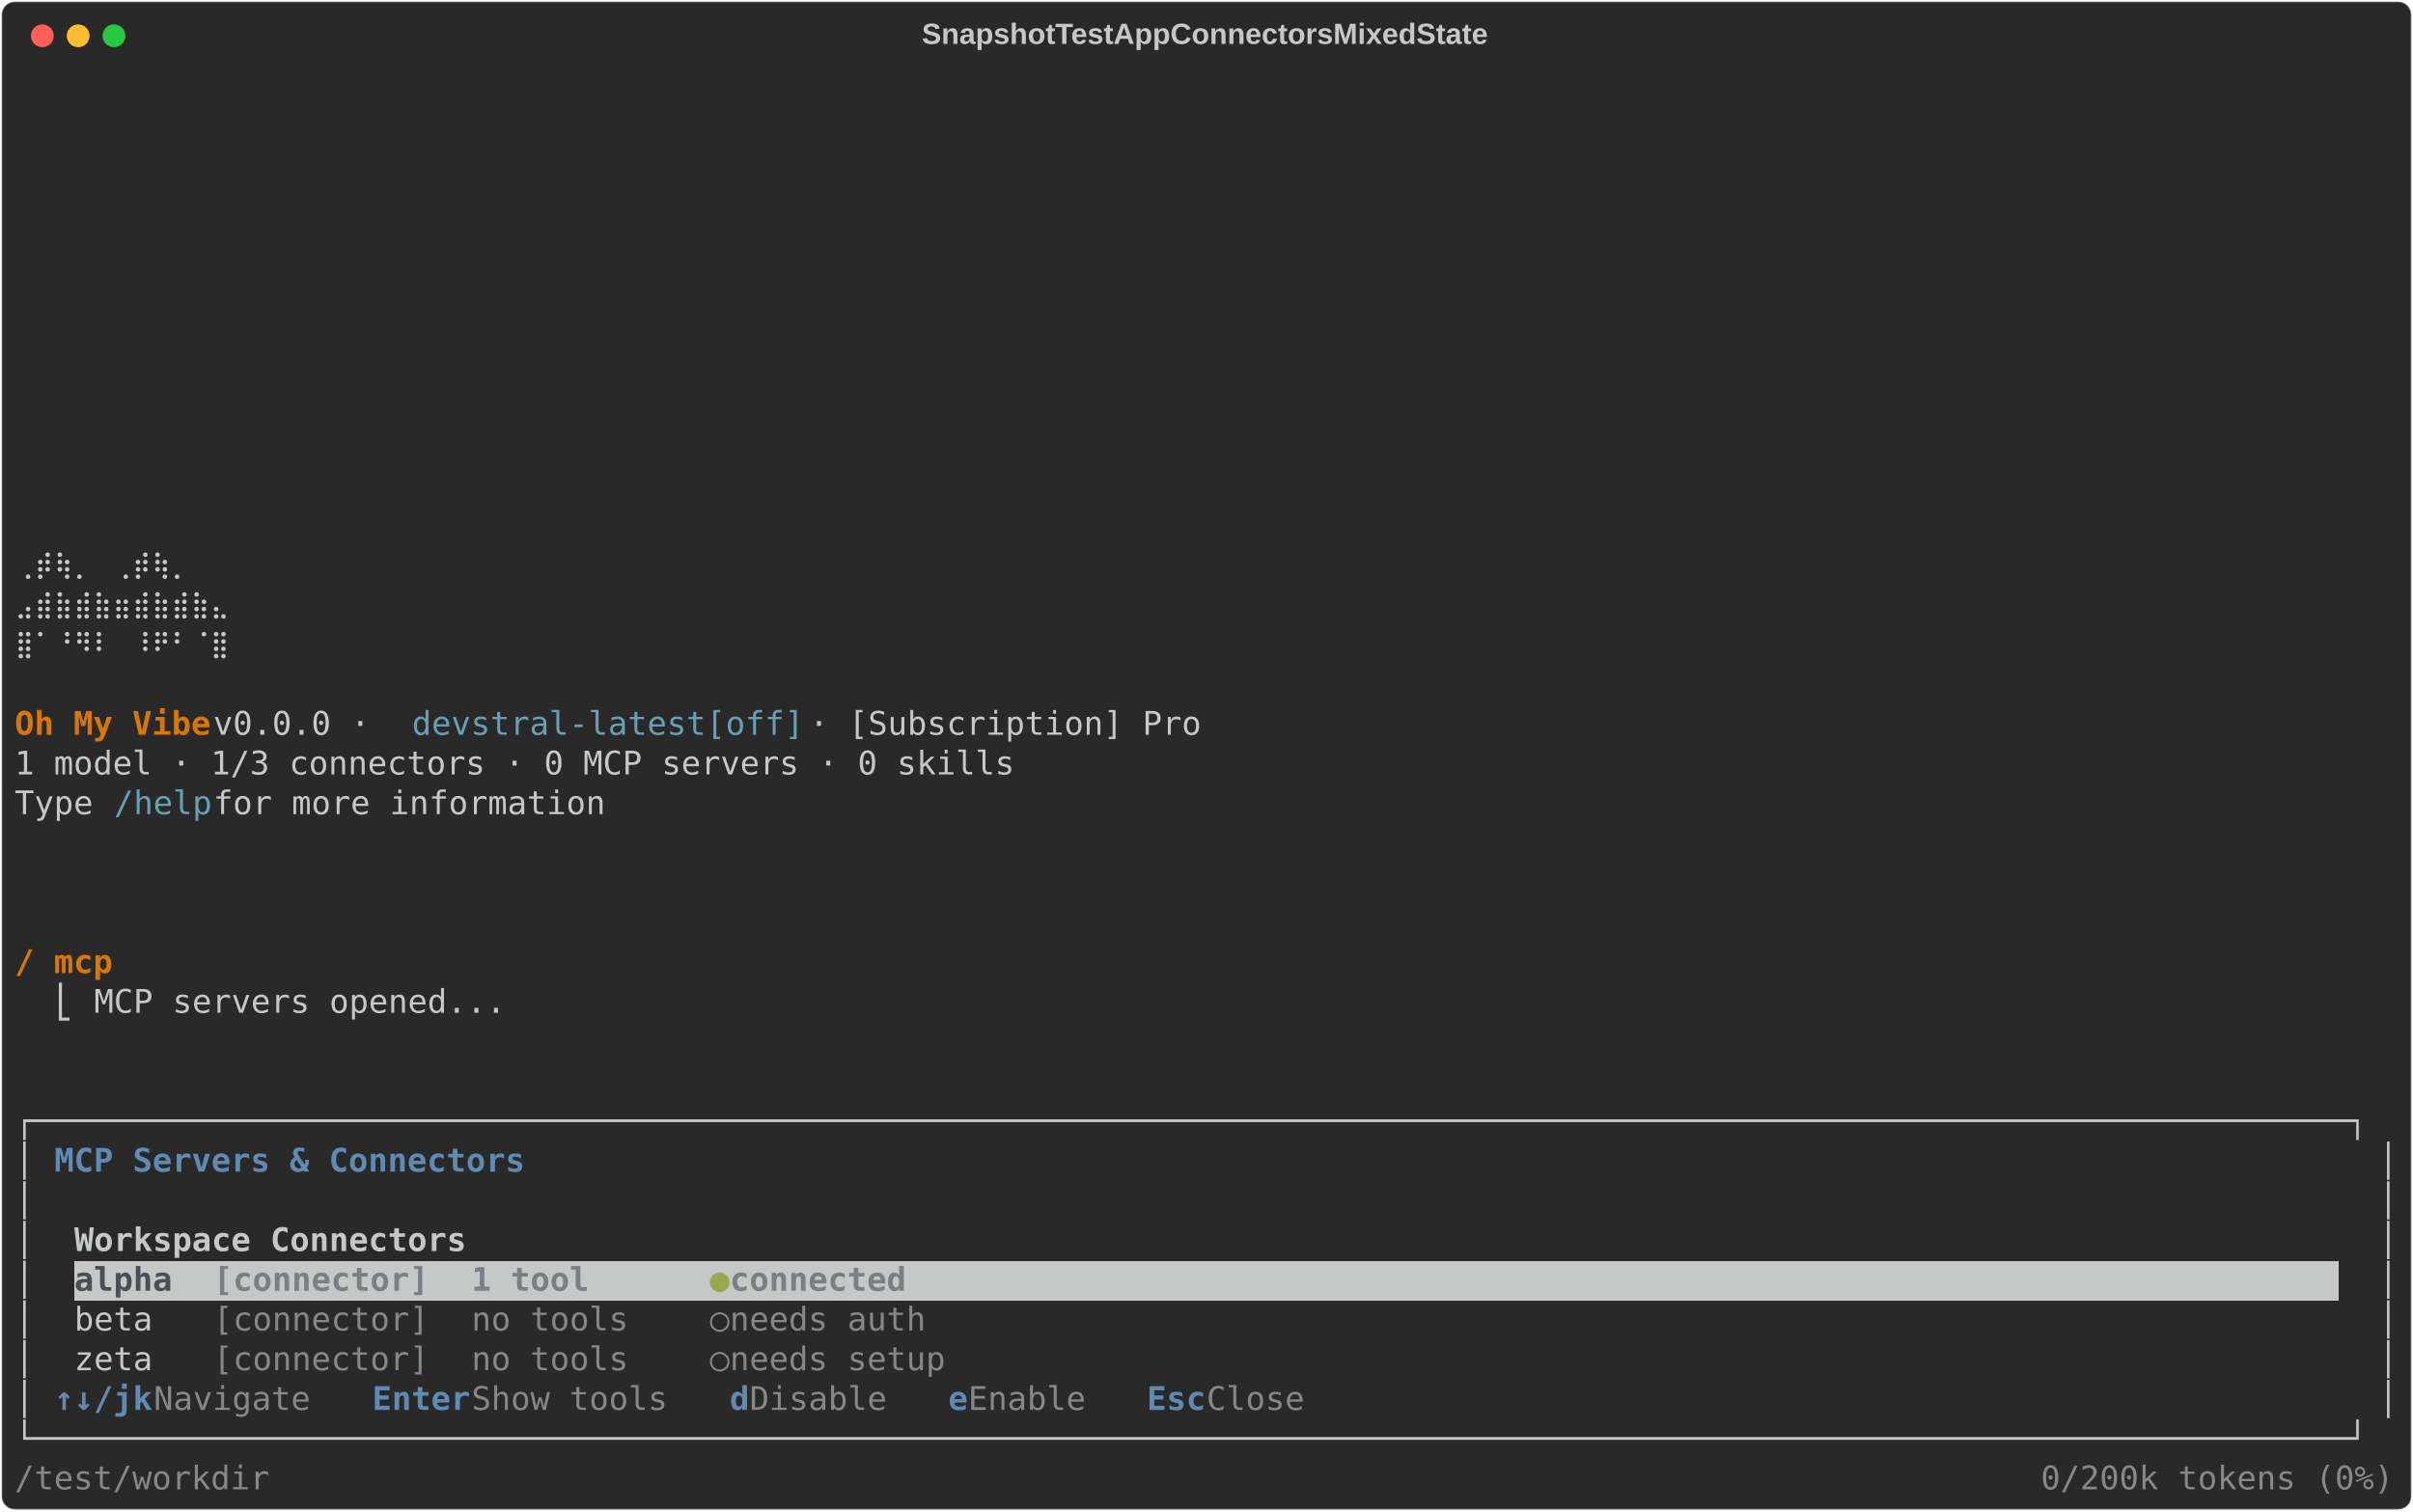
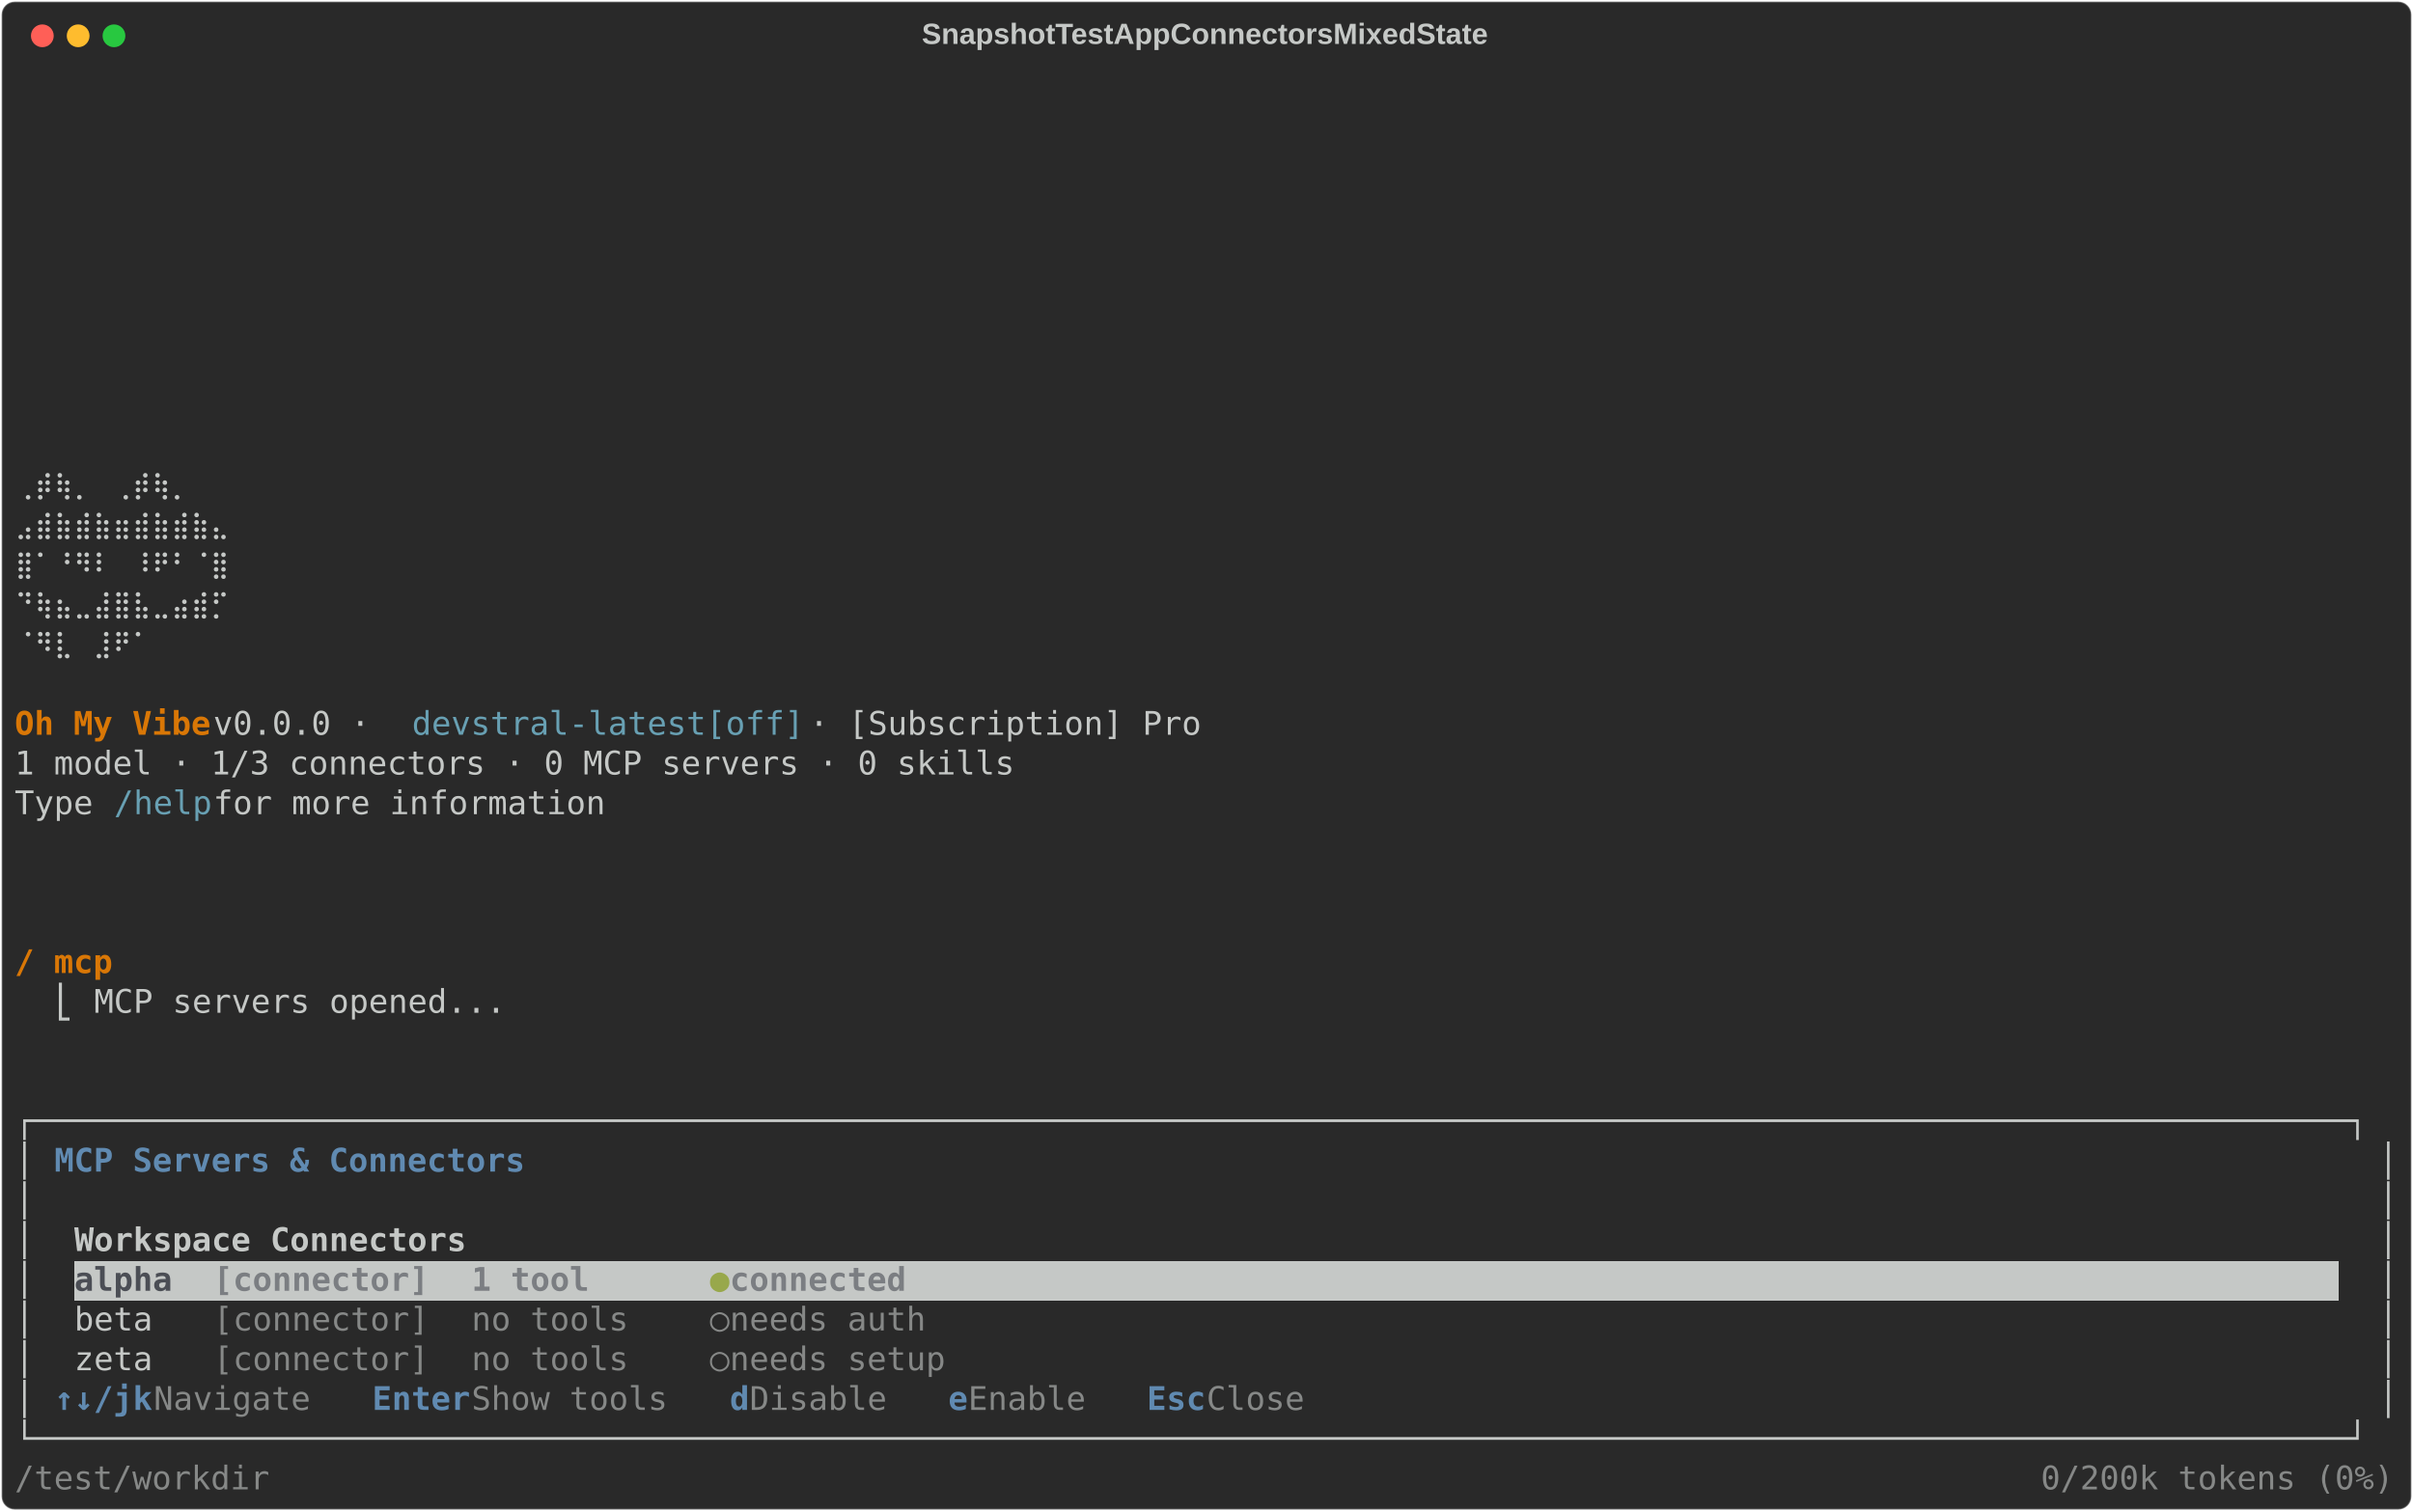
<svg xmlns="http://www.w3.org/2000/svg" class="rich-terminal" viewBox="0 0 1482 928.4">
  <style>

    @font-face {
        font-family: "Fira Code";
        src: local("FiraCode-Regular"),
                url("https://cdnjs.cloudflare.com/ajax/libs/firacode/6.2.0/woff2/FiraCode-Regular.woff2") format("woff2"),
                url("https://cdnjs.cloudflare.com/ajax/libs/firacode/6.2.0/woff/FiraCode-Regular.woff") format("woff");
        font-style: normal;
        font-weight: 400;
    }
    @font-face {
        font-family: "Fira Code";
        src: local("FiraCode-Bold"),
                url("https://cdnjs.cloudflare.com/ajax/libs/firacode/6.2.0/woff2/FiraCode-Bold.woff2") format("woff2"),
                url("https://cdnjs.cloudflare.com/ajax/libs/firacode/6.2.0/woff/FiraCode-Bold.woff") format("woff");
        font-style: bold;
        font-weight: 700;
    }

    .terminal-matrix {
        font-family: Fira Code, monospace;
        font-size: 20px;
        line-height: 24.4px;
        font-variant-east-asian: full-width;
    }

    .terminal-title {
        font-size: 18px;
        font-weight: bold;
        font-family: arial;
    }

    .terminal-r1 { fill: #c5c8c6 }
.terminal-r2 { fill: #d97706;font-weight: bold }
.terminal-r3 { fill: #68a0b3 }
.terminal-r4 { fill: #608ab1;font-weight: bold }
.terminal-r5 { fill: #c5c8c6;font-weight: bold }
.terminal-r6 { fill: #4b4e55;font-weight: bold }
.terminal-r7 { fill: #7b7e82;font-weight: bold }
.terminal-r8 { fill: #98a84b;font-weight: bold }
.terminal-r9 { fill: #868887 }
    </style>
  <defs>
    <clipPath id="terminal-clip-terminal">
      <rect x="0" y="0" width="1463.0" height="877.4" />
    </clipPath>
    <clipPath id="terminal-line-0">
      <rect x="0" y="1.5" width="1464" height="24.65" />
    </clipPath>
    <clipPath id="terminal-line-1">
      <rect x="0" y="25.9" width="1464" height="24.65" />
    </clipPath>
    <clipPath id="terminal-line-2">
      <rect x="0" y="50.3" width="1464" height="24.65" />
    </clipPath>
    <clipPath id="terminal-line-3">
      <rect x="0" y="74.7" width="1464" height="24.65" />
    </clipPath>
    <clipPath id="terminal-line-4">
      <rect x="0" y="99.1" width="1464" height="24.65" />
    </clipPath>
    <clipPath id="terminal-line-5">
      <rect x="0" y="123.5" width="1464" height="24.65" />
    </clipPath>
    <clipPath id="terminal-line-6">
      <rect x="0" y="147.9" width="1464" height="24.65" />
    </clipPath>
    <clipPath id="terminal-line-7">
      <rect x="0" y="172.3" width="1464" height="24.65" />
    </clipPath>
    <clipPath id="terminal-line-8">
      <rect x="0" y="196.7" width="1464" height="24.65" />
    </clipPath>
    <clipPath id="terminal-line-9">
      <rect x="0" y="221.1" width="1464" height="24.65" />
    </clipPath>
    <clipPath id="terminal-line-10">
      <rect x="0" y="245.5" width="1464" height="24.65" />
    </clipPath>
    <clipPath id="terminal-line-11">
      <rect x="0" y="269.9" width="1464" height="24.65" />
    </clipPath>
    <clipPath id="terminal-line-12">
      <rect x="0" y="294.3" width="1464" height="24.65" />
    </clipPath>
    <clipPath id="terminal-line-13">
      <rect x="0" y="318.7" width="1464" height="24.65" />
    </clipPath>
    <clipPath id="terminal-line-14">
      <rect x="0" y="343.1" width="1464" height="24.65" />
    </clipPath>
    <clipPath id="terminal-line-15">
      <rect x="0" y="367.5" width="1464" height="24.65" />
    </clipPath>
    <clipPath id="terminal-line-16">
      <rect x="0" y="391.9" width="1464" height="24.65" />
    </clipPath>
    <clipPath id="terminal-line-17">
      <rect x="0" y="416.3" width="1464" height="24.65" />
    </clipPath>
    <clipPath id="terminal-line-18">
      <rect x="0" y="440.7" width="1464" height="24.65" />
    </clipPath>
    <clipPath id="terminal-line-19">
      <rect x="0" y="465.1" width="1464" height="24.65" />
    </clipPath>
    <clipPath id="terminal-line-20">
      <rect x="0" y="489.5" width="1464" height="24.65" />
    </clipPath>
    <clipPath id="terminal-line-21">
      <rect x="0" y="513.9" width="1464" height="24.65" />
    </clipPath>
    <clipPath id="terminal-line-22">
      <rect x="0" y="538.3" width="1464" height="24.65" />
    </clipPath>
    <clipPath id="terminal-line-23">
      <rect x="0" y="562.7" width="1464" height="24.65" />
    </clipPath>
    <clipPath id="terminal-line-24">
      <rect x="0" y="587.1" width="1464" height="24.65" />
    </clipPath>
    <clipPath id="terminal-line-25">
      <rect x="0" y="611.5" width="1464" height="24.65" />
    </clipPath>
    <clipPath id="terminal-line-26">
      <rect x="0" y="635.9" width="1464" height="24.65" />
    </clipPath>
    <clipPath id="terminal-line-27">
      <rect x="0" y="660.3" width="1464" height="24.65" />
    </clipPath>
    <clipPath id="terminal-line-28">
      <rect x="0" y="684.7" width="1464" height="24.65" />
    </clipPath>
    <clipPath id="terminal-line-29">
      <rect x="0" y="709.1" width="1464" height="24.65" />
    </clipPath>
    <clipPath id="terminal-line-30">
      <rect x="0" y="733.5" width="1464" height="24.65" />
    </clipPath>
    <clipPath id="terminal-line-31">
      <rect x="0" y="757.9" width="1464" height="24.65" />
    </clipPath>
    <clipPath id="terminal-line-32">
      <rect x="0" y="782.3" width="1464" height="24.65" />
    </clipPath>
    <clipPath id="terminal-line-33">
      <rect x="0" y="806.7" width="1464" height="24.65" />
    </clipPath>
    <clipPath id="terminal-line-34">
      <rect x="0" y="831.1" width="1464" height="24.65" />
    </clipPath>
  </defs>
  <rect fill="#292929" stroke="rgba(255,255,255,0.35)" stroke-width="1" x="1" y="1" width="1480" height="926.4" rx="8" />
  <text class="terminal-title" fill="#c5c8c6" text-anchor="middle" x="740" y="27">SnapshotTestAppConnectorsMixedState</text>
  <g transform="translate(26,22)">
    <circle cx="0" cy="0" r="7" fill="#ff5f57" />
    <circle cx="22" cy="0" r="7" fill="#febc2e" />
    <circle cx="44" cy="0" r="7" fill="#28c840" />
  </g>
  <g transform="translate(9, 41)" clip-path="url(#terminal-clip-terminal)">
    <rect fill="#c5c8c6" x="36.6" y="733.5" width="85.4" height="24.65" shape-rendering="crispEdges" />
    <rect fill="#c5c8c6" x="122" y="733.5" width="158.6" height="24.65" shape-rendering="crispEdges" />
    <rect fill="#c5c8c6" x="280.6" y="733.5" width="122" height="24.65" shape-rendering="crispEdges" />
    <rect fill="#c5c8c6" x="402.6" y="733.5" width="24.4" height="24.65" shape-rendering="crispEdges" />
    <rect fill="#c5c8c6" x="427" y="733.5" width="12.2" height="24.65" shape-rendering="crispEdges" />
    <rect fill="#c5c8c6" x="439.2" y="733.5" width="122" height="24.65" shape-rendering="crispEdges" />
    <rect fill="#c5c8c6" x="561.2" y="733.5" width="866.2" height="24.65" shape-rendering="crispEdges" />
    <g class="terminal-matrix">
      <text class="terminal-r1" x="1464" y="20" textLength="12.2" clip-path="url(#terminal-line-0)">
</text>
      <text class="terminal-r1" x="1464" y="44.4" textLength="12.2" clip-path="url(#terminal-line-1)">
</text>
      <text class="terminal-r1" x="1464" y="68.8" textLength="12.2" clip-path="url(#terminal-line-2)">
</text>
      <text class="terminal-r1" x="1464" y="93.2" textLength="12.2" clip-path="url(#terminal-line-3)">
</text>
      <text class="terminal-r1" x="1464" y="117.6" textLength="12.2" clip-path="url(#terminal-line-4)">
</text>
      <text class="terminal-r1" x="1464" y="142" textLength="12.2" clip-path="url(#terminal-line-5)">
</text>
      <text class="terminal-r1" x="1464" y="166.4" textLength="12.2" clip-path="url(#terminal-line-6)">
</text>
      <text class="terminal-r1" x="1464" y="190.8" textLength="12.2" clip-path="url(#terminal-line-7)">
</text>
      <text class="terminal-r1" x="1464" y="215.2" textLength="12.2" clip-path="url(#terminal-line-8)">
</text>
      <text class="terminal-r1" x="1464" y="239.6" textLength="12.2" clip-path="url(#terminal-line-9)">
</text>
+       <text class="terminal-r1" x="0" y="264" textLength="146.4" clip-path="url(#terminal-line-10)"> ⢀⡾⢷⡀ ⢀⡾⢷⡀  </text>
      <text class="terminal-r1" x="1464" y="264" textLength="12.2" clip-path="url(#terminal-line-10)">
</text>
+       <text class="terminal-r1" x="0" y="288.4" textLength="146.4" clip-path="url(#terminal-line-11)">⣠⣾⣷⣾⣷⣶⣾⣷⣾⣷⣄ </text>
      <text class="terminal-r1" x="1464" y="288.4" textLength="12.2" clip-path="url(#terminal-line-11)">
</text>
-       <text class="terminal-r1" x="0" y="312.8" textLength="146.4" clip-path="url(#terminal-line-12)"> ⢀⡾⢷⡀ ⢀⡾⢷⡀  </text>
+       <text class="terminal-r1" x="0" y="312.8" textLength="146.4" clip-path="url(#terminal-line-12)">⣿⠁⠘⠻⠇ ⠸⠟⠃⠈⣿ </text>
      <text class="terminal-r1" x="1464" y="312.8" textLength="12.2" clip-path="url(#terminal-line-12)">
</text>
-       <text class="terminal-r1" x="0" y="337.2" textLength="146.4" clip-path="url(#terminal-line-13)">⣠⣾⣷⣾⣷⣶⣾⣷⣾⣷⣄ </text>
+       <text class="terminal-r1" x="0" y="337.2" textLength="146.4" clip-path="url(#terminal-line-13)">⠙⢷⣦⣀⣼⣿⣧⣀⣴⣾⡋ </text>
      <text class="terminal-r1" x="1464" y="337.2" textLength="12.2" clip-path="url(#terminal-line-13)">
</text>
-       <text class="terminal-r1" x="0" y="361.6" textLength="146.4" clip-path="url(#terminal-line-14)">⣿⠁⠘⠻⠇ ⠸⠟⠃⠈⣿ </text>
+       <text class="terminal-r1" x="0" y="361.6" textLength="146.4" clip-path="url(#terminal-line-14)">  ⠈⠻⣇ ⣸⠟⠁   </text>
      <text class="terminal-r1" x="1464" y="361.6" textLength="12.2" clip-path="url(#terminal-line-14)">
</text>
      <text class="terminal-r1" x="1464" y="386" textLength="12.2" clip-path="url(#terminal-line-15)">
</text>
      <text class="terminal-r2" x="0" y="410.4" textLength="122" clip-path="url(#terminal-line-16)">Oh My Vibe</text>
      <text class="terminal-r1" x="122" y="410.4" textLength="122" clip-path="url(#terminal-line-16)"> v0.0.0 · </text>
      <text class="terminal-r3" x="244" y="410.4" textLength="244" clip-path="url(#terminal-line-16)">devstral-latest[off]</text>
      <text class="terminal-r1" x="488" y="410.4" textLength="256.2" clip-path="url(#terminal-line-16)"> · [Subscription] Pro</text>
      <text class="terminal-r1" x="1464" y="410.4" textLength="12.2" clip-path="url(#terminal-line-16)">
</text>
      <text class="terminal-r1" x="0" y="434.8" textLength="622.2" clip-path="url(#terminal-line-17)">1 model · 1/3 connectors · 0 MCP servers · 0 skills</text>
      <text class="terminal-r1" x="1464" y="434.8" textLength="12.2" clip-path="url(#terminal-line-17)">
</text>
      <text class="terminal-r1" x="0" y="459.2" textLength="61" clip-path="url(#terminal-line-18)">Type </text>
      <text class="terminal-r3" x="61" y="459.2" textLength="61" clip-path="url(#terminal-line-18)">/help</text>
      <text class="terminal-r1" x="122" y="459.2" textLength="256.2" clip-path="url(#terminal-line-18)"> for more information</text>
      <text class="terminal-r1" x="1464" y="459.2" textLength="12.2" clip-path="url(#terminal-line-18)">
</text>
      <text class="terminal-r1" x="1464" y="483.6" textLength="12.2" clip-path="url(#terminal-line-19)">
</text>
      <text class="terminal-r1" x="1464" y="508" textLength="12.2" clip-path="url(#terminal-line-20)">
</text>
      <text class="terminal-r1" x="1464" y="532.4" textLength="12.2" clip-path="url(#terminal-line-21)">
</text>
      <text class="terminal-r2" x="0" y="556.8" textLength="61" clip-path="url(#terminal-line-22)">/ mcp</text>
      <text class="terminal-r1" x="1464" y="556.8" textLength="12.2" clip-path="url(#terminal-line-22)">
</text>
      <text class="terminal-r1" x="24.4" y="581.2" textLength="12.2" clip-path="url(#terminal-line-23)">⎣</text>
      <text class="terminal-r1" x="48.8" y="581.2" textLength="256.2" clip-path="url(#terminal-line-23)">MCP servers opened...</text>
      <text class="terminal-r1" x="1464" y="581.2" textLength="12.2" clip-path="url(#terminal-line-23)">
</text>
      <text class="terminal-r1" x="1464" y="605.6" textLength="12.2" clip-path="url(#terminal-line-24)">
</text>
      <text class="terminal-r1" x="1464" y="630" textLength="12.2" clip-path="url(#terminal-line-25)">
</text>
      <text class="terminal-r1" x="0" y="654.4" textLength="1464" clip-path="url(#terminal-line-26)">┌──────────────────────────────────────────────────────────────────────────────────────────────────────────────────────┐</text>
      <text class="terminal-r1" x="1464" y="654.4" textLength="12.2" clip-path="url(#terminal-line-26)">
</text>
      <text class="terminal-r1" x="0" y="678.8" textLength="12.2" clip-path="url(#terminal-line-27)">│</text>
      <text class="terminal-r4" x="24.4" y="678.8" textLength="292.8" clip-path="url(#terminal-line-27)">MCP Servers &amp; Connectors</text>
      <text class="terminal-r1" x="1451.8" y="678.8" textLength="12.2" clip-path="url(#terminal-line-27)">│</text>
      <text class="terminal-r1" x="1464" y="678.8" textLength="12.2" clip-path="url(#terminal-line-27)">
</text>
      <text class="terminal-r1" x="0" y="703.2" textLength="12.2" clip-path="url(#terminal-line-28)">│</text>
      <text class="terminal-r1" x="1451.8" y="703.2" textLength="12.2" clip-path="url(#terminal-line-28)">│</text>
      <text class="terminal-r1" x="1464" y="703.2" textLength="12.2" clip-path="url(#terminal-line-28)">
</text>
      <text class="terminal-r1" x="0" y="727.6" textLength="12.2" clip-path="url(#terminal-line-29)">│</text>
      <text class="terminal-r5" x="36.6" y="727.6" textLength="244" clip-path="url(#terminal-line-29)">Workspace Connectors</text>
      <text class="terminal-r1" x="1451.8" y="727.6" textLength="12.2" clip-path="url(#terminal-line-29)">│</text>
      <text class="terminal-r1" x="1464" y="727.6" textLength="12.2" clip-path="url(#terminal-line-29)">
</text>
      <text class="terminal-r1" x="0" y="752" textLength="12.2" clip-path="url(#terminal-line-30)">│</text>
      <text class="terminal-r6" x="36.6" y="752" textLength="85.4" clip-path="url(#terminal-line-30)">  alpha</text>
      <text class="terminal-r7" x="122" y="752" textLength="158.6" clip-path="url(#terminal-line-30)">  [connector]</text>
      <text class="terminal-r7" x="280.6" y="752" textLength="122" clip-path="url(#terminal-line-30)">  1 tool  </text>
      <text class="terminal-r8" x="427" y="752" textLength="12.2" clip-path="url(#terminal-line-30)">●</text>
      <text class="terminal-r7" x="439.2" y="752" textLength="122" clip-path="url(#terminal-line-30)"> connected</text>
      <text class="terminal-r1" x="1451.8" y="752" textLength="12.2" clip-path="url(#terminal-line-30)">│</text>
      <text class="terminal-r1" x="1464" y="752" textLength="12.2" clip-path="url(#terminal-line-30)">
</text>
      <text class="terminal-r1" x="0" y="776.4" textLength="12.2" clip-path="url(#terminal-line-31)">│</text>
      <text class="terminal-r1" x="36.6" y="776.4" textLength="85.4" clip-path="url(#terminal-line-31)">  beta </text>
      <text class="terminal-r9" x="122" y="776.4" textLength="158.6" clip-path="url(#terminal-line-31)">  [connector]</text>
      <text class="terminal-r9" x="280.6" y="776.4" textLength="122" clip-path="url(#terminal-line-31)">  no tools</text>
      <text class="terminal-r9" x="427" y="776.4" textLength="12.2" clip-path="url(#terminal-line-31)">○</text>
      <text class="terminal-r9" x="439.2" y="776.4" textLength="134.2" clip-path="url(#terminal-line-31)"> needs auth</text>
      <text class="terminal-r1" x="1451.8" y="776.4" textLength="12.2" clip-path="url(#terminal-line-31)">│</text>
      <text class="terminal-r1" x="1464" y="776.4" textLength="12.2" clip-path="url(#terminal-line-31)">
</text>
      <text class="terminal-r1" x="0" y="800.8" textLength="12.2" clip-path="url(#terminal-line-32)">│</text>
      <text class="terminal-r1" x="36.6" y="800.8" textLength="85.4" clip-path="url(#terminal-line-32)">  zeta </text>
      <text class="terminal-r9" x="122" y="800.8" textLength="158.6" clip-path="url(#terminal-line-32)">  [connector]</text>
      <text class="terminal-r9" x="280.6" y="800.8" textLength="122" clip-path="url(#terminal-line-32)">  no tools</text>
      <text class="terminal-r9" x="427" y="800.8" textLength="12.2" clip-path="url(#terminal-line-32)">○</text>
      <text class="terminal-r9" x="439.2" y="800.8" textLength="146.4" clip-path="url(#terminal-line-32)"> needs setup</text>
      <text class="terminal-r1" x="1451.8" y="800.8" textLength="12.2" clip-path="url(#terminal-line-32)">│</text>
      <text class="terminal-r1" x="1464" y="800.8" textLength="12.2" clip-path="url(#terminal-line-32)">
</text>
      <text class="terminal-r1" x="0" y="825.2" textLength="12.2" clip-path="url(#terminal-line-33)">│</text>
      <text class="terminal-r4" x="24.4" y="825.2" textLength="61" clip-path="url(#terminal-line-33)">↑↓/jk</text>
      <text class="terminal-r9" x="85.4" y="825.2" textLength="134.2" clip-path="url(#terminal-line-33)"> Navigate  </text>
      <text class="terminal-r4" x="219.6" y="825.2" textLength="61" clip-path="url(#terminal-line-33)">Enter</text>
      <text class="terminal-r9" x="280.6" y="825.2" textLength="158.6" clip-path="url(#terminal-line-33)"> Show tools  </text>
      <text class="terminal-r4" x="439.2" y="825.2" textLength="12.2" clip-path="url(#terminal-line-33)">d</text>
      <text class="terminal-r9" x="451.4" y="825.2" textLength="122" clip-path="url(#terminal-line-33)"> Disable  </text>
      <text class="terminal-r4" x="573.4" y="825.2" textLength="12.2" clip-path="url(#terminal-line-33)">e</text>
      <text class="terminal-r9" x="585.6" y="825.2" textLength="109.8" clip-path="url(#terminal-line-33)"> Enable  </text>
      <text class="terminal-r4" x="695.4" y="825.2" textLength="36.6" clip-path="url(#terminal-line-33)">Esc</text>
      <text class="terminal-r9" x="732" y="825.2" textLength="73.2" clip-path="url(#terminal-line-33)"> Close</text>
      <text class="terminal-r1" x="1451.8" y="825.2" textLength="12.2" clip-path="url(#terminal-line-33)">│</text>
      <text class="terminal-r1" x="1464" y="825.2" textLength="12.2" clip-path="url(#terminal-line-33)">
</text>
      <text class="terminal-r1" x="0" y="849.6" textLength="1464" clip-path="url(#terminal-line-34)">└──────────────────────────────────────────────────────────────────────────────────────────────────────────────────────┘</text>
      <text class="terminal-r1" x="1464" y="849.6" textLength="12.2" clip-path="url(#terminal-line-34)">
</text>
      <text class="terminal-r9" x="0" y="874" textLength="158.6" clip-path="url(#terminal-line-35)">/test/workdir</text>
      <text class="terminal-r9" x="1244.4" y="874" textLength="219.6" clip-path="url(#terminal-line-35)">0/200k tokens (0%)</text>
    </g>
  </g>
</svg>
